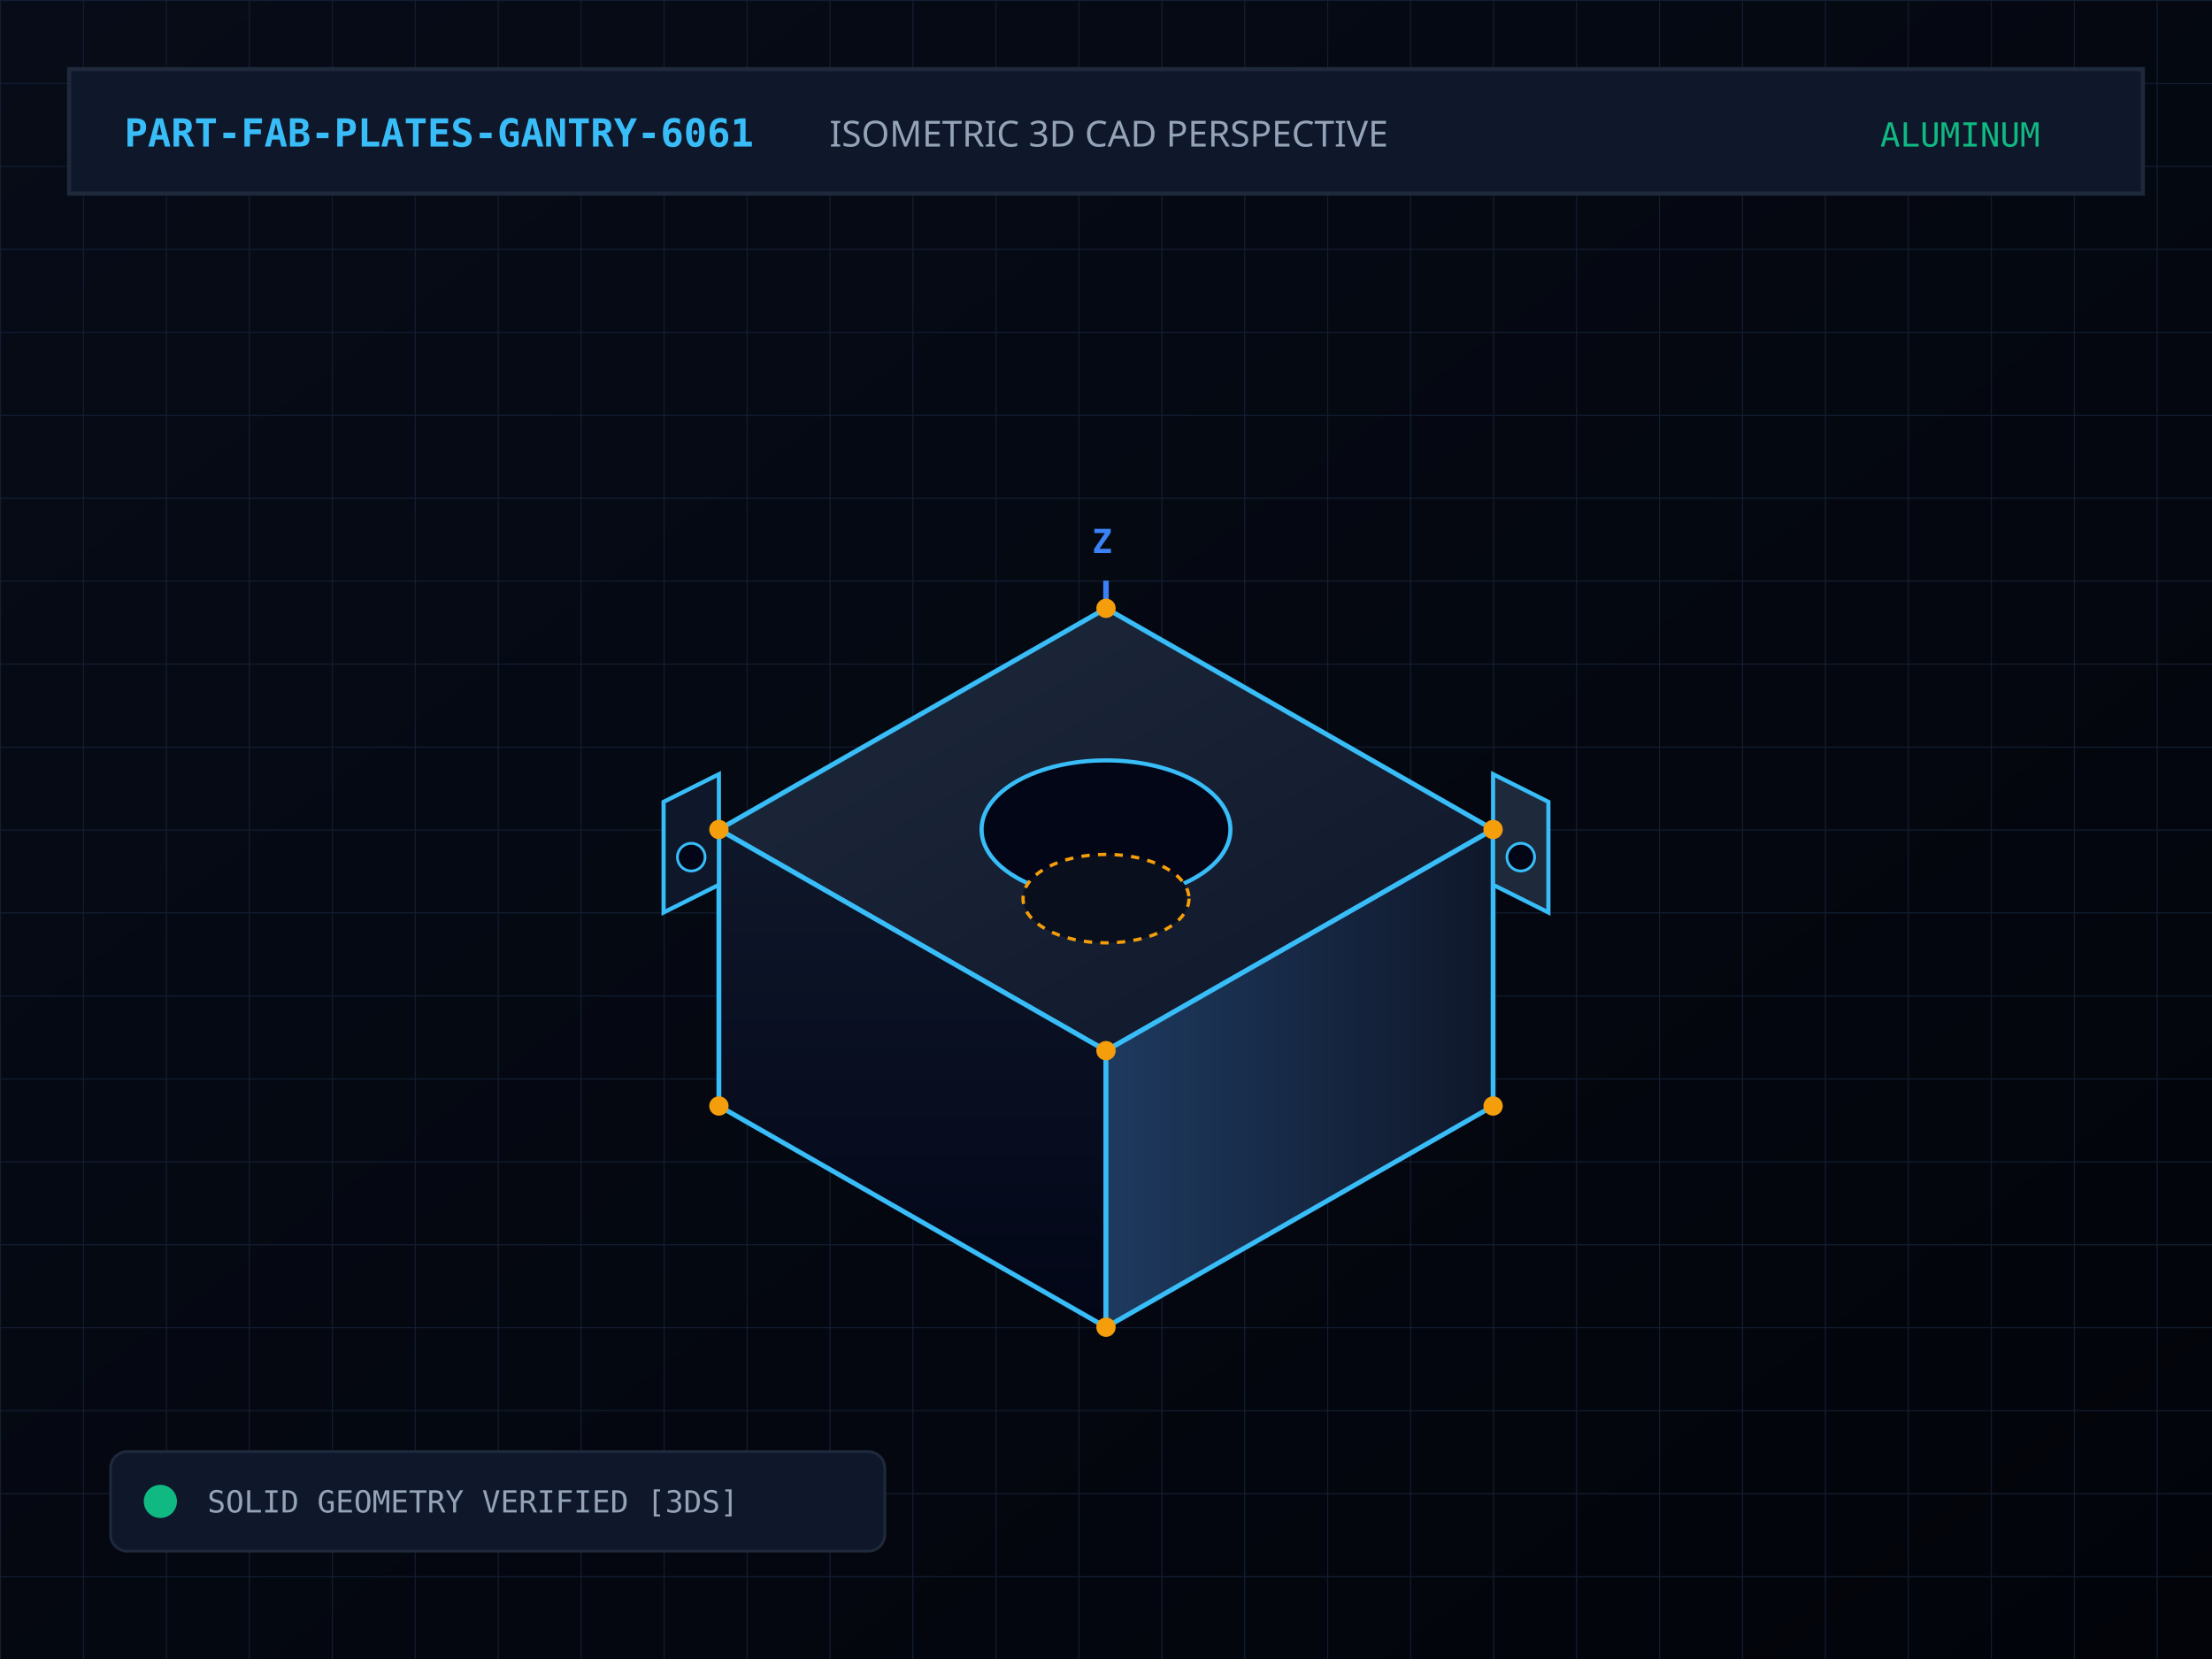
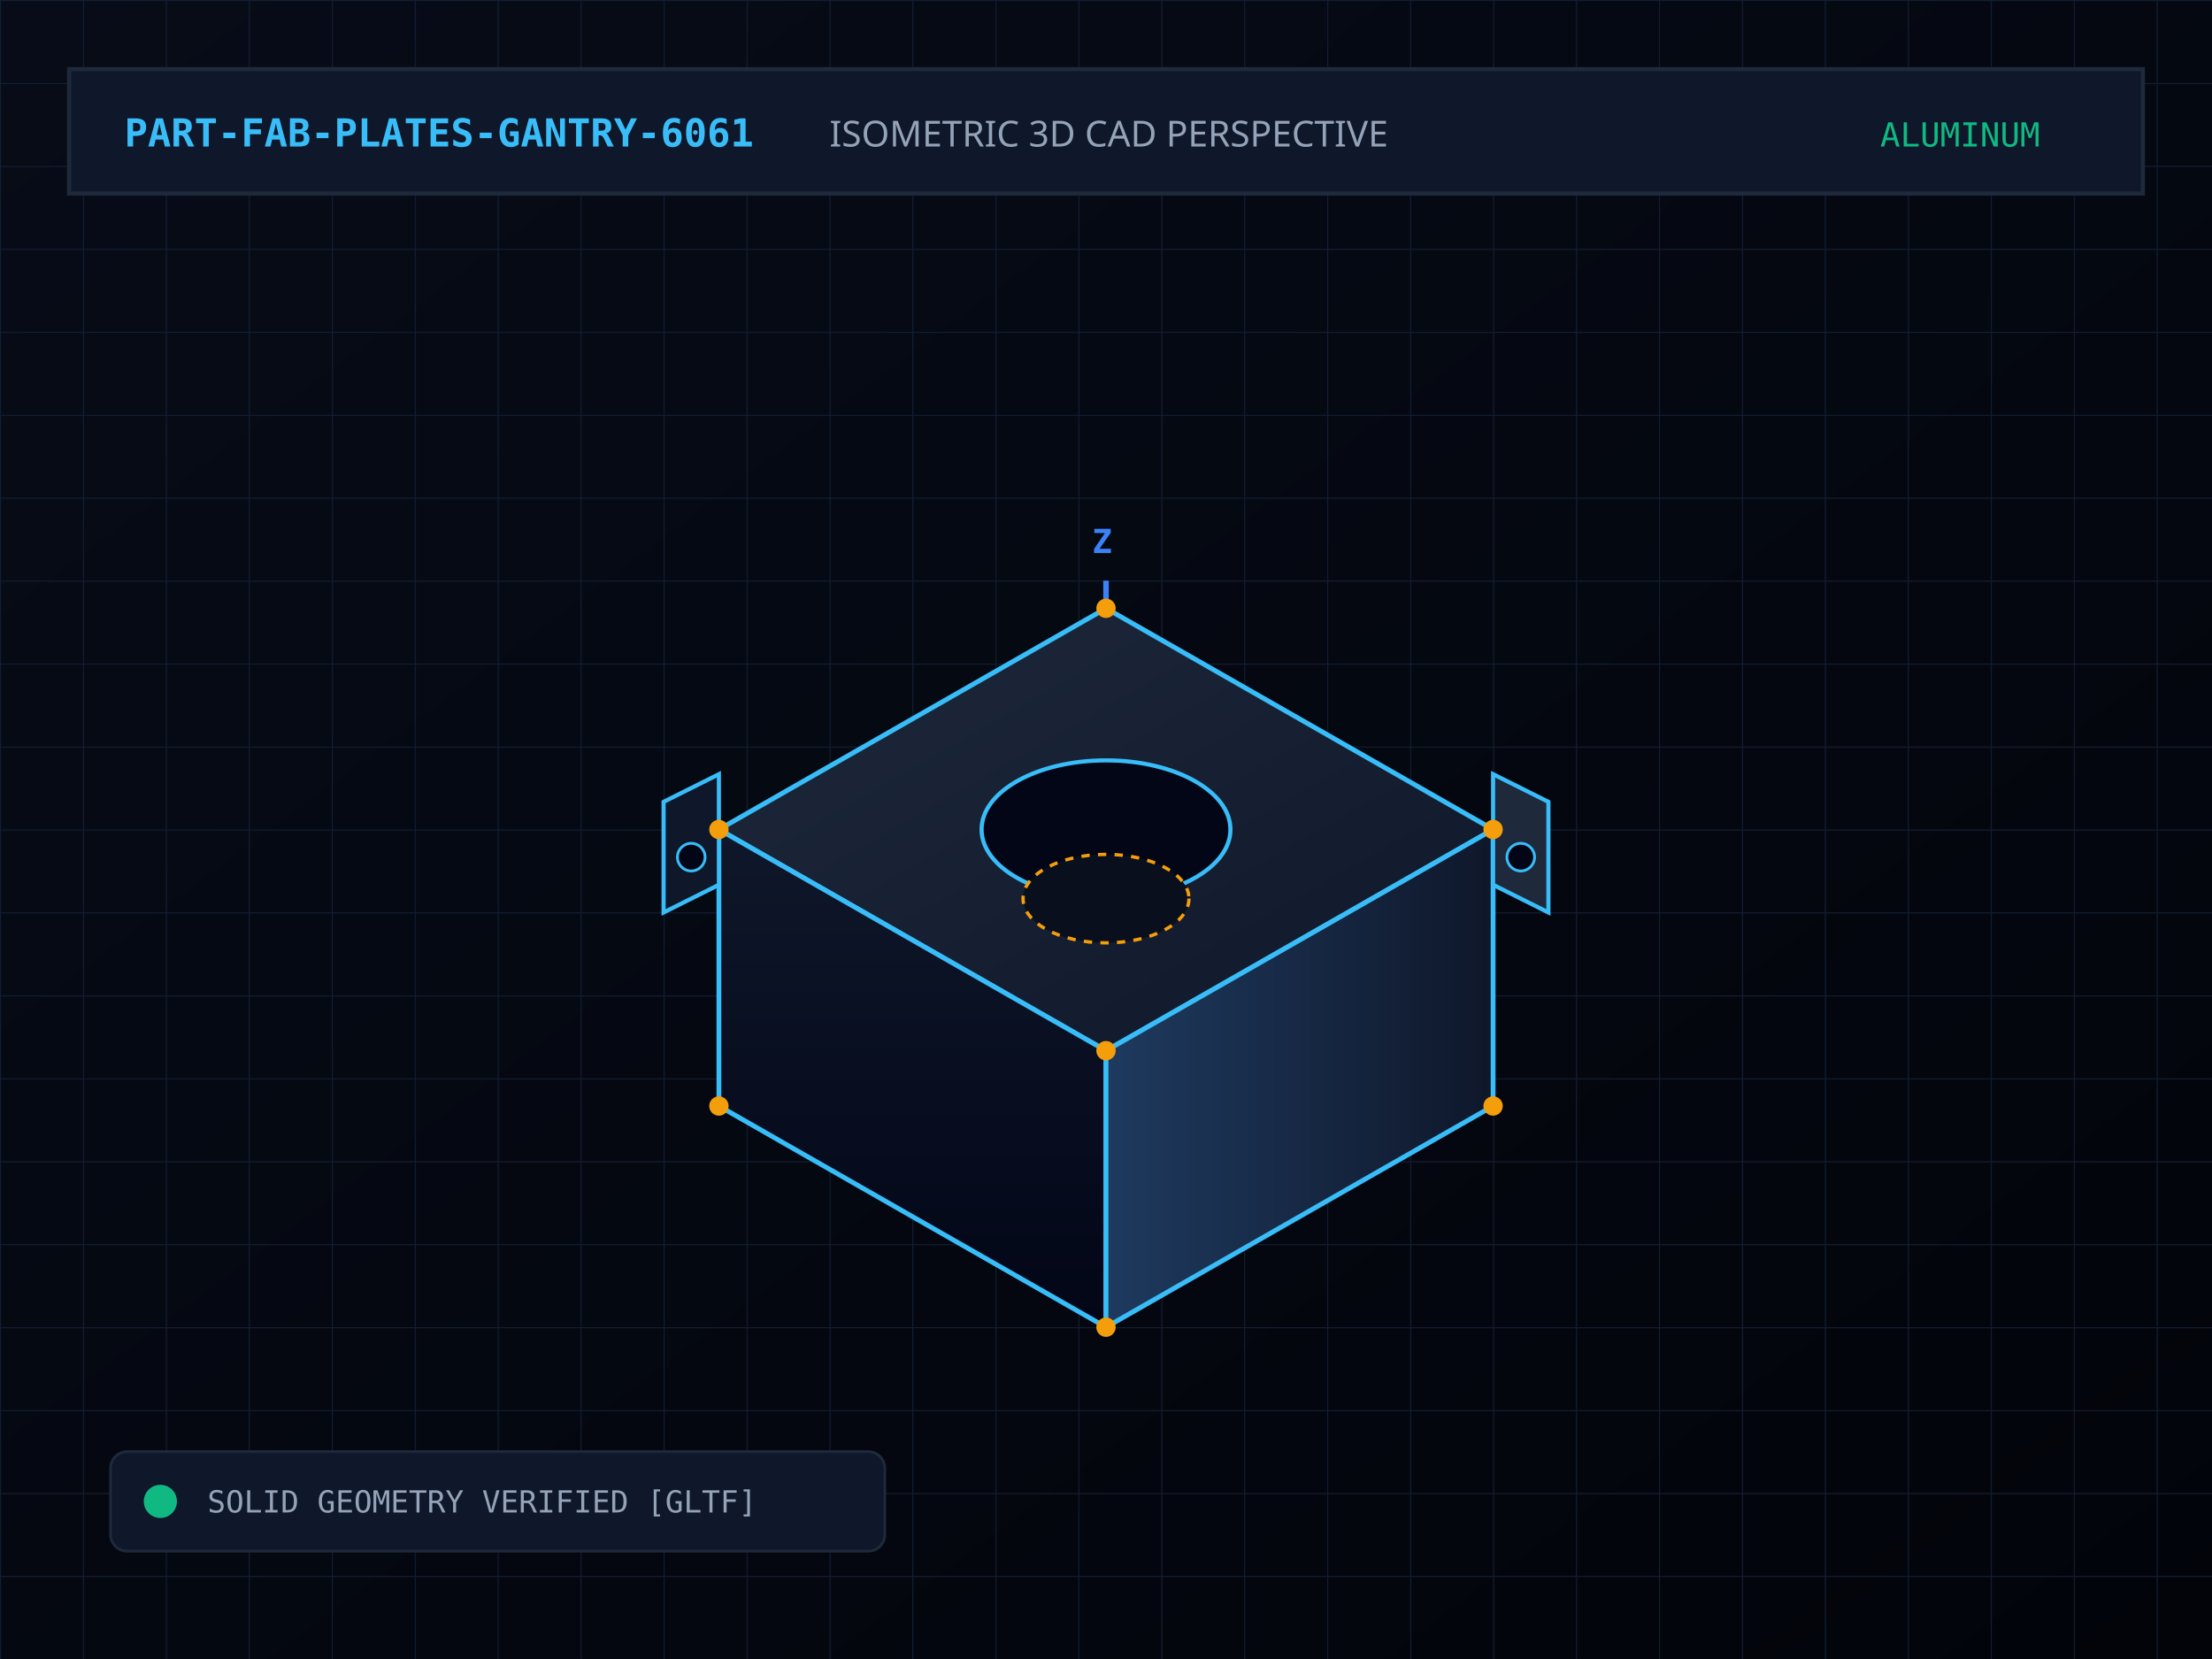
<svg xmlns="http://www.w3.org/2000/svg" viewBox="0 0 800 600" width="100%" height="100%">
  <defs>
    <linearGradient id="iso-bg" x1="0%" y1="0%" x2="100%" y2="100%">
      <stop offset="0%" stop-color="#070c18" />
      <stop offset="100%" stop-color="#02040a" />
    </linearGradient>
    <pattern id="iso-grid" width="30" height="30" patternUnits="userSpaceOnUse">
      <path d="M 30 0 L 0 0 0 30" fill="none" stroke="#131e32" stroke-width="0.75" />
    </pattern>
    <linearGradient id="face-top" x1="0%" y1="0%" x2="100%" y2="100%">
      <stop offset="0%" stop-color="#1e293b" />
      <stop offset="100%" stop-color="#0f172a" />
    </linearGradient>
    <linearGradient id="face-left" x1="0%" y1="0%" x2="0%" y2="100%">
      <stop offset="0%" stop-color="#0f172a" />
      <stop offset="100%" stop-color="#020617" />
    </linearGradient>
    <linearGradient id="face-right" x1="0%" y1="0%" x2="100%" y2="0%">
      <stop offset="0%" stop-color="#1e3a5f" />
      <stop offset="100%" stop-color="#0f172a" />
    </linearGradient>
  </defs>
  <rect width="100%" height="100%" fill="url(#iso-bg)" />
  <rect width="100%" height="100%" fill="url(#iso-grid)" />
  <rect x="25" y="25" width="750" height="45" fill="#0f172a" stroke="#1e293b" stroke-width="1.5" />
  <text x="45" y="53" font-family="monospace" font-size="14" font-weight="bold" fill="#38bdf8">PART-FAB-PLATES-GANTRY-6061</text>
  <text x="300" y="53" font-family="sans-serif" font-size="13" fill="#94a3b8">ISOMETRIC 3D CAD PERSPECTIVE</text>
  <text x="680" y="53" font-family="monospace" font-size="12" fill="#10b981">ALUMINUM</text>
  <g transform="translate(400, 310)">
    <line x1="0" y1="0" x2="-90" y2="52" stroke="#ef4444" stroke-width="2" />
    <text x="-105" y="60" font-family="monospace" font-size="12" font-weight="bold" fill="#ef4444">X</text>
    <line x1="0" y1="0" x2="90" y2="52" stroke="#10b981" stroke-width="2" />
    <text x="100" y="60" font-family="monospace" font-size="12" font-weight="bold" fill="#10b981">Y</text>
    <line x1="0" y1="0" x2="0" y2="-100" stroke="#3b82f6" stroke-width="2" />
    <text x="-5" y="-110" font-family="monospace" font-size="12" font-weight="bold" fill="#3b82f6">Z</text>
    <polygon points="0,-90 140,-10 0,70 -140,-10" fill="url(#face-top)" stroke="#38bdf8" stroke-width="1.75" />
    <polygon points="-140,-10 0,70 0,170 -140,90" fill="url(#face-left)" stroke="#38bdf8" stroke-width="1.75" />
    <polygon points="0,70 140,-10 140,90 0,170" fill="url(#face-right)" stroke="#38bdf8" stroke-width="1.75" />
    <ellipse cx="0" cy="-10" rx="45" ry="25" fill="#020617" stroke="#38bdf8" stroke-width="1.5" />
    <ellipse cx="0" cy="15" rx="30" ry="16" fill="#0a0f1d" stroke="#f59e0b" stroke-width="1.2" stroke-dasharray="3,3" />
    <polygon points="-160,-20 -140,-30 -140,10 -160,20" fill="#0f172a" stroke="#38bdf8" stroke-width="1.5" />
    <circle cx="-150" cy="0" r="5" fill="#020617" stroke="#38bdf8" stroke-width="1" />
    <polygon points="140,-30 160,-20 160,20 140,10" fill="#1e293b" stroke="#38bdf8" stroke-width="1.5" />
    <circle cx="150" cy="0" r="5" fill="#020617" stroke="#38bdf8" stroke-width="1" />
    <circle cx="0" cy="70" r="3.5" fill="#f59e0b" />
    <circle cx="-140" cy="-10" r="3.5" fill="#f59e0b" />
    <circle cx="140" cy="-10" r="3.5" fill="#f59e0b" />
    <circle cx="0" cy="-90" r="3.5" fill="#f59e0b" />
    <circle cx="0" cy="170" r="3.5" fill="#f59e0b" />
    <circle cx="-140" cy="90" r="3.5" fill="#f59e0b" />
    <circle cx="140" cy="90" r="3.5" fill="#f59e0b" />
  </g>
  <rect x="40" y="525" width="280" height="36" rx="6" fill="#0f172a" stroke="#1e293b" stroke-width="1" />
  <circle cx="58" cy="543" r="6" fill="#10b981" />
-   <text x="75" y="547" font-family="monospace" font-size="11" fill="#94a3b8">SOLID GEOMETRY VERIFIED [3DS]</text>
+   <text x="75" y="547" font-family="monospace" font-size="11" fill="#94a3b8">SOLID GEOMETRY VERIFIED [GLTF]</text>
</svg>
